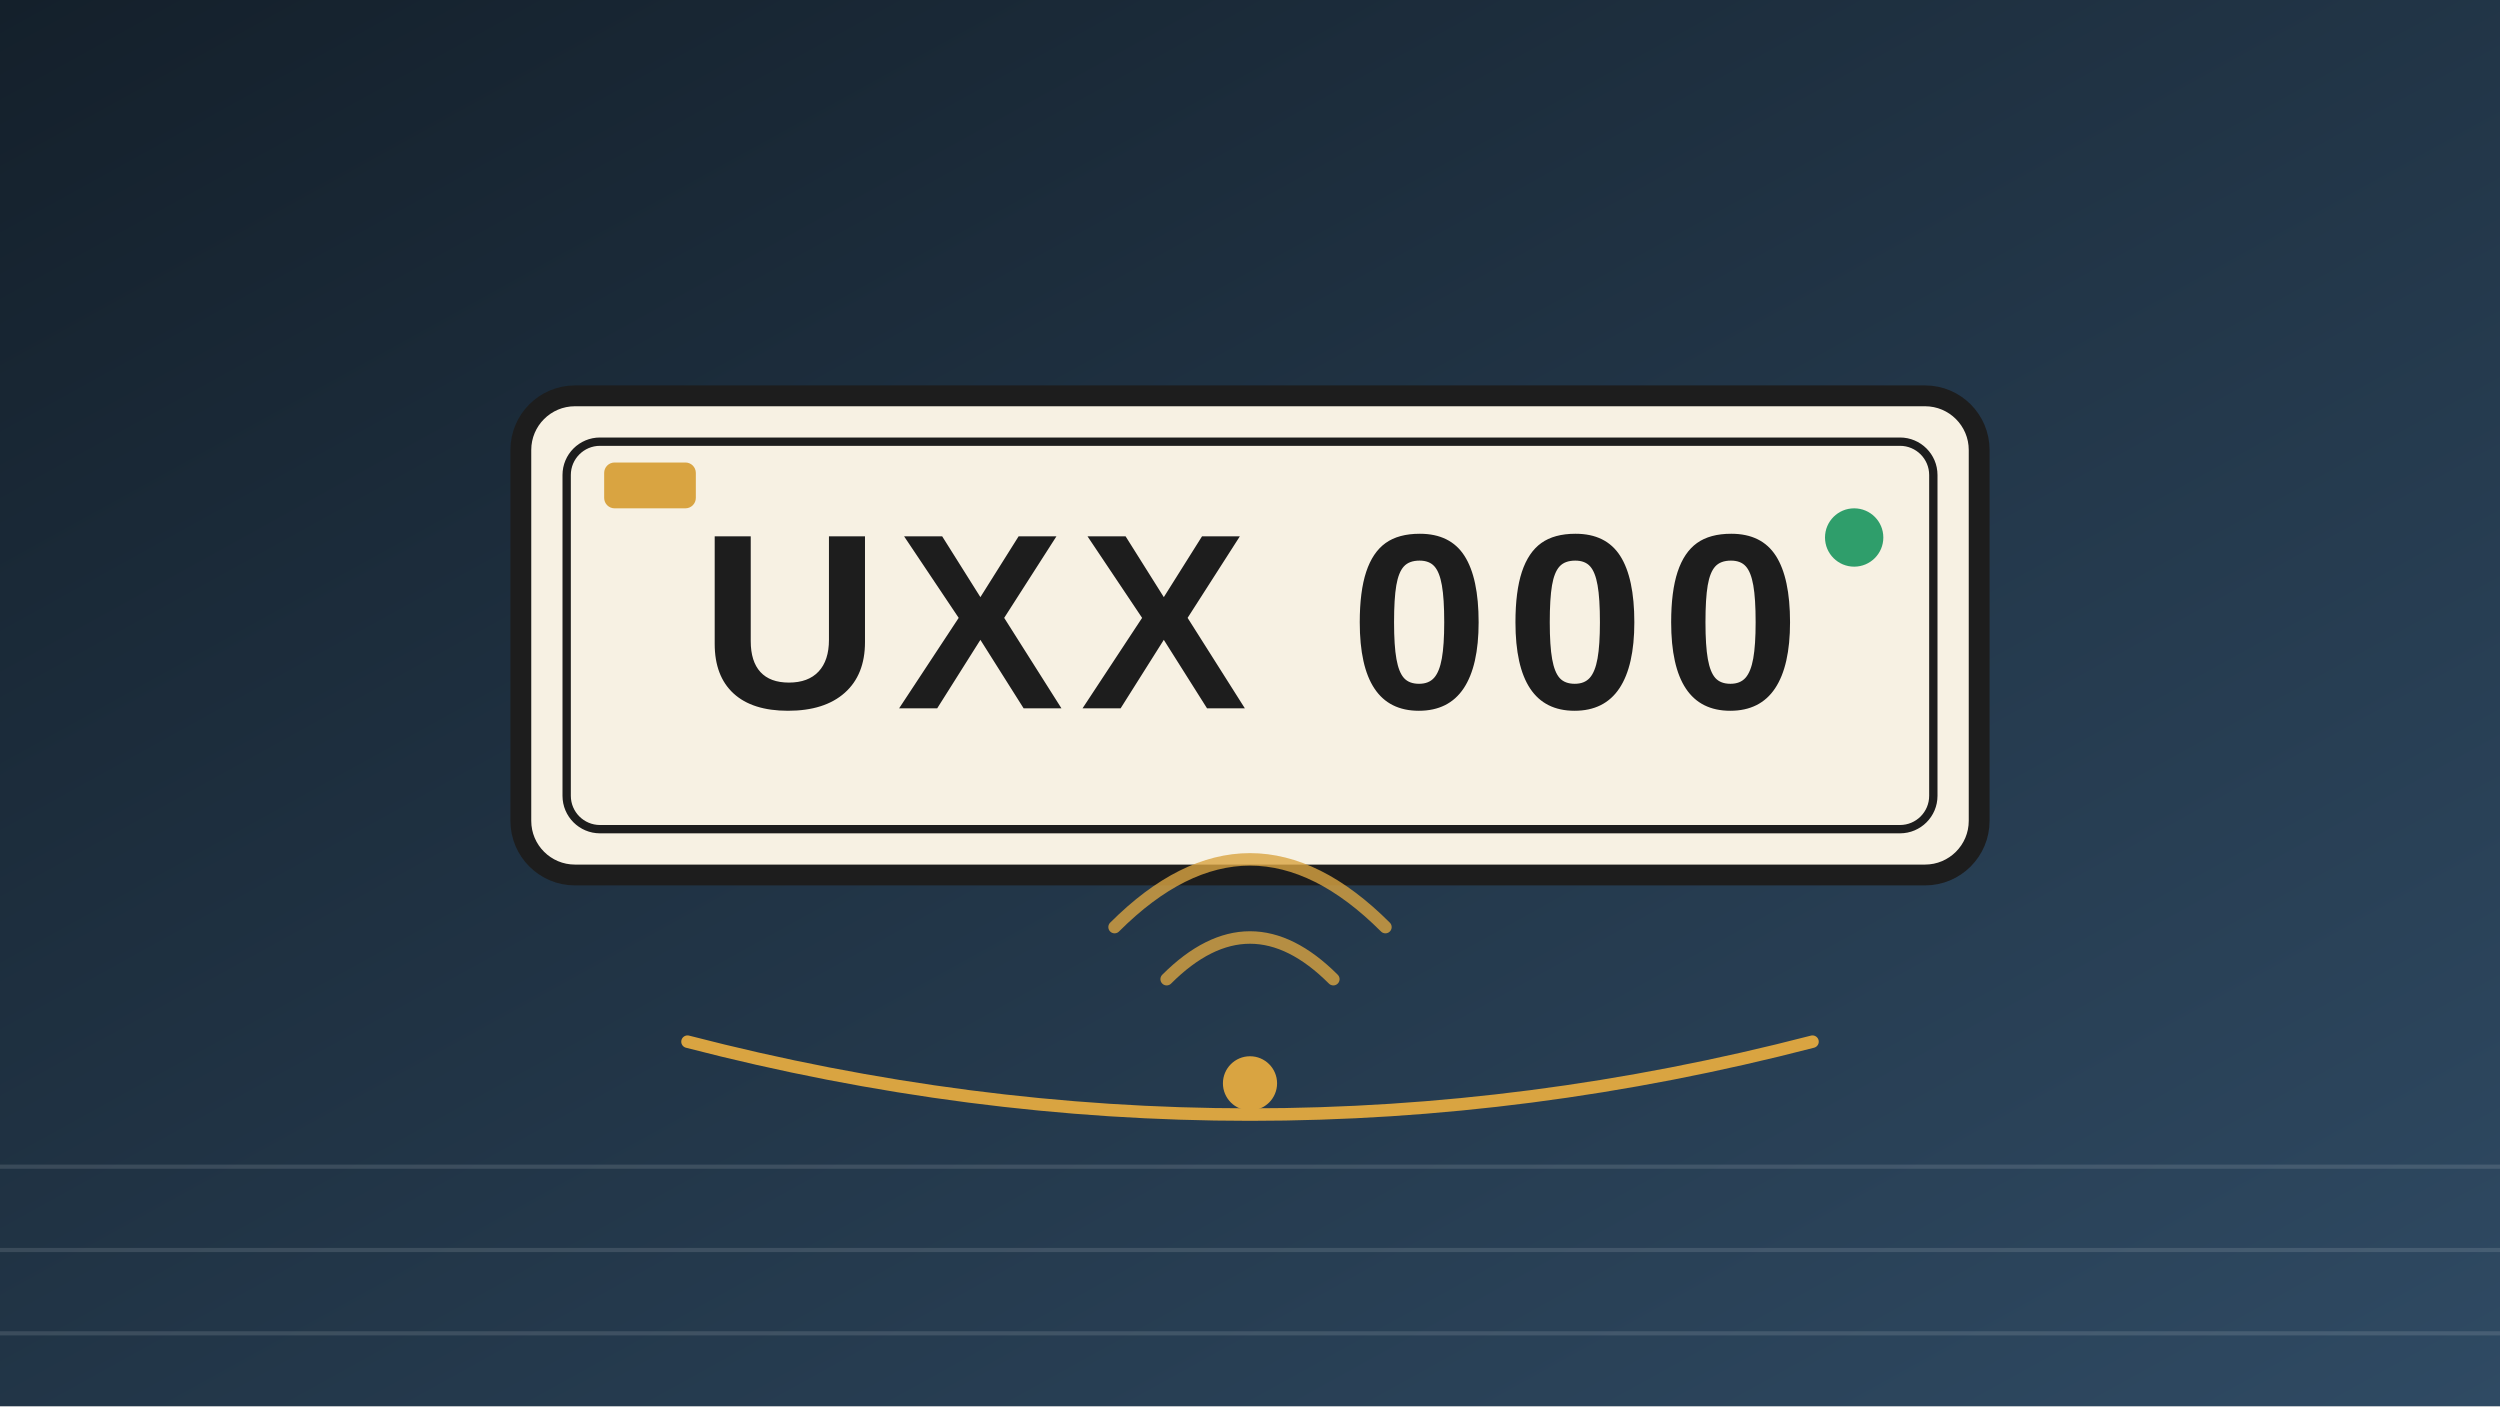
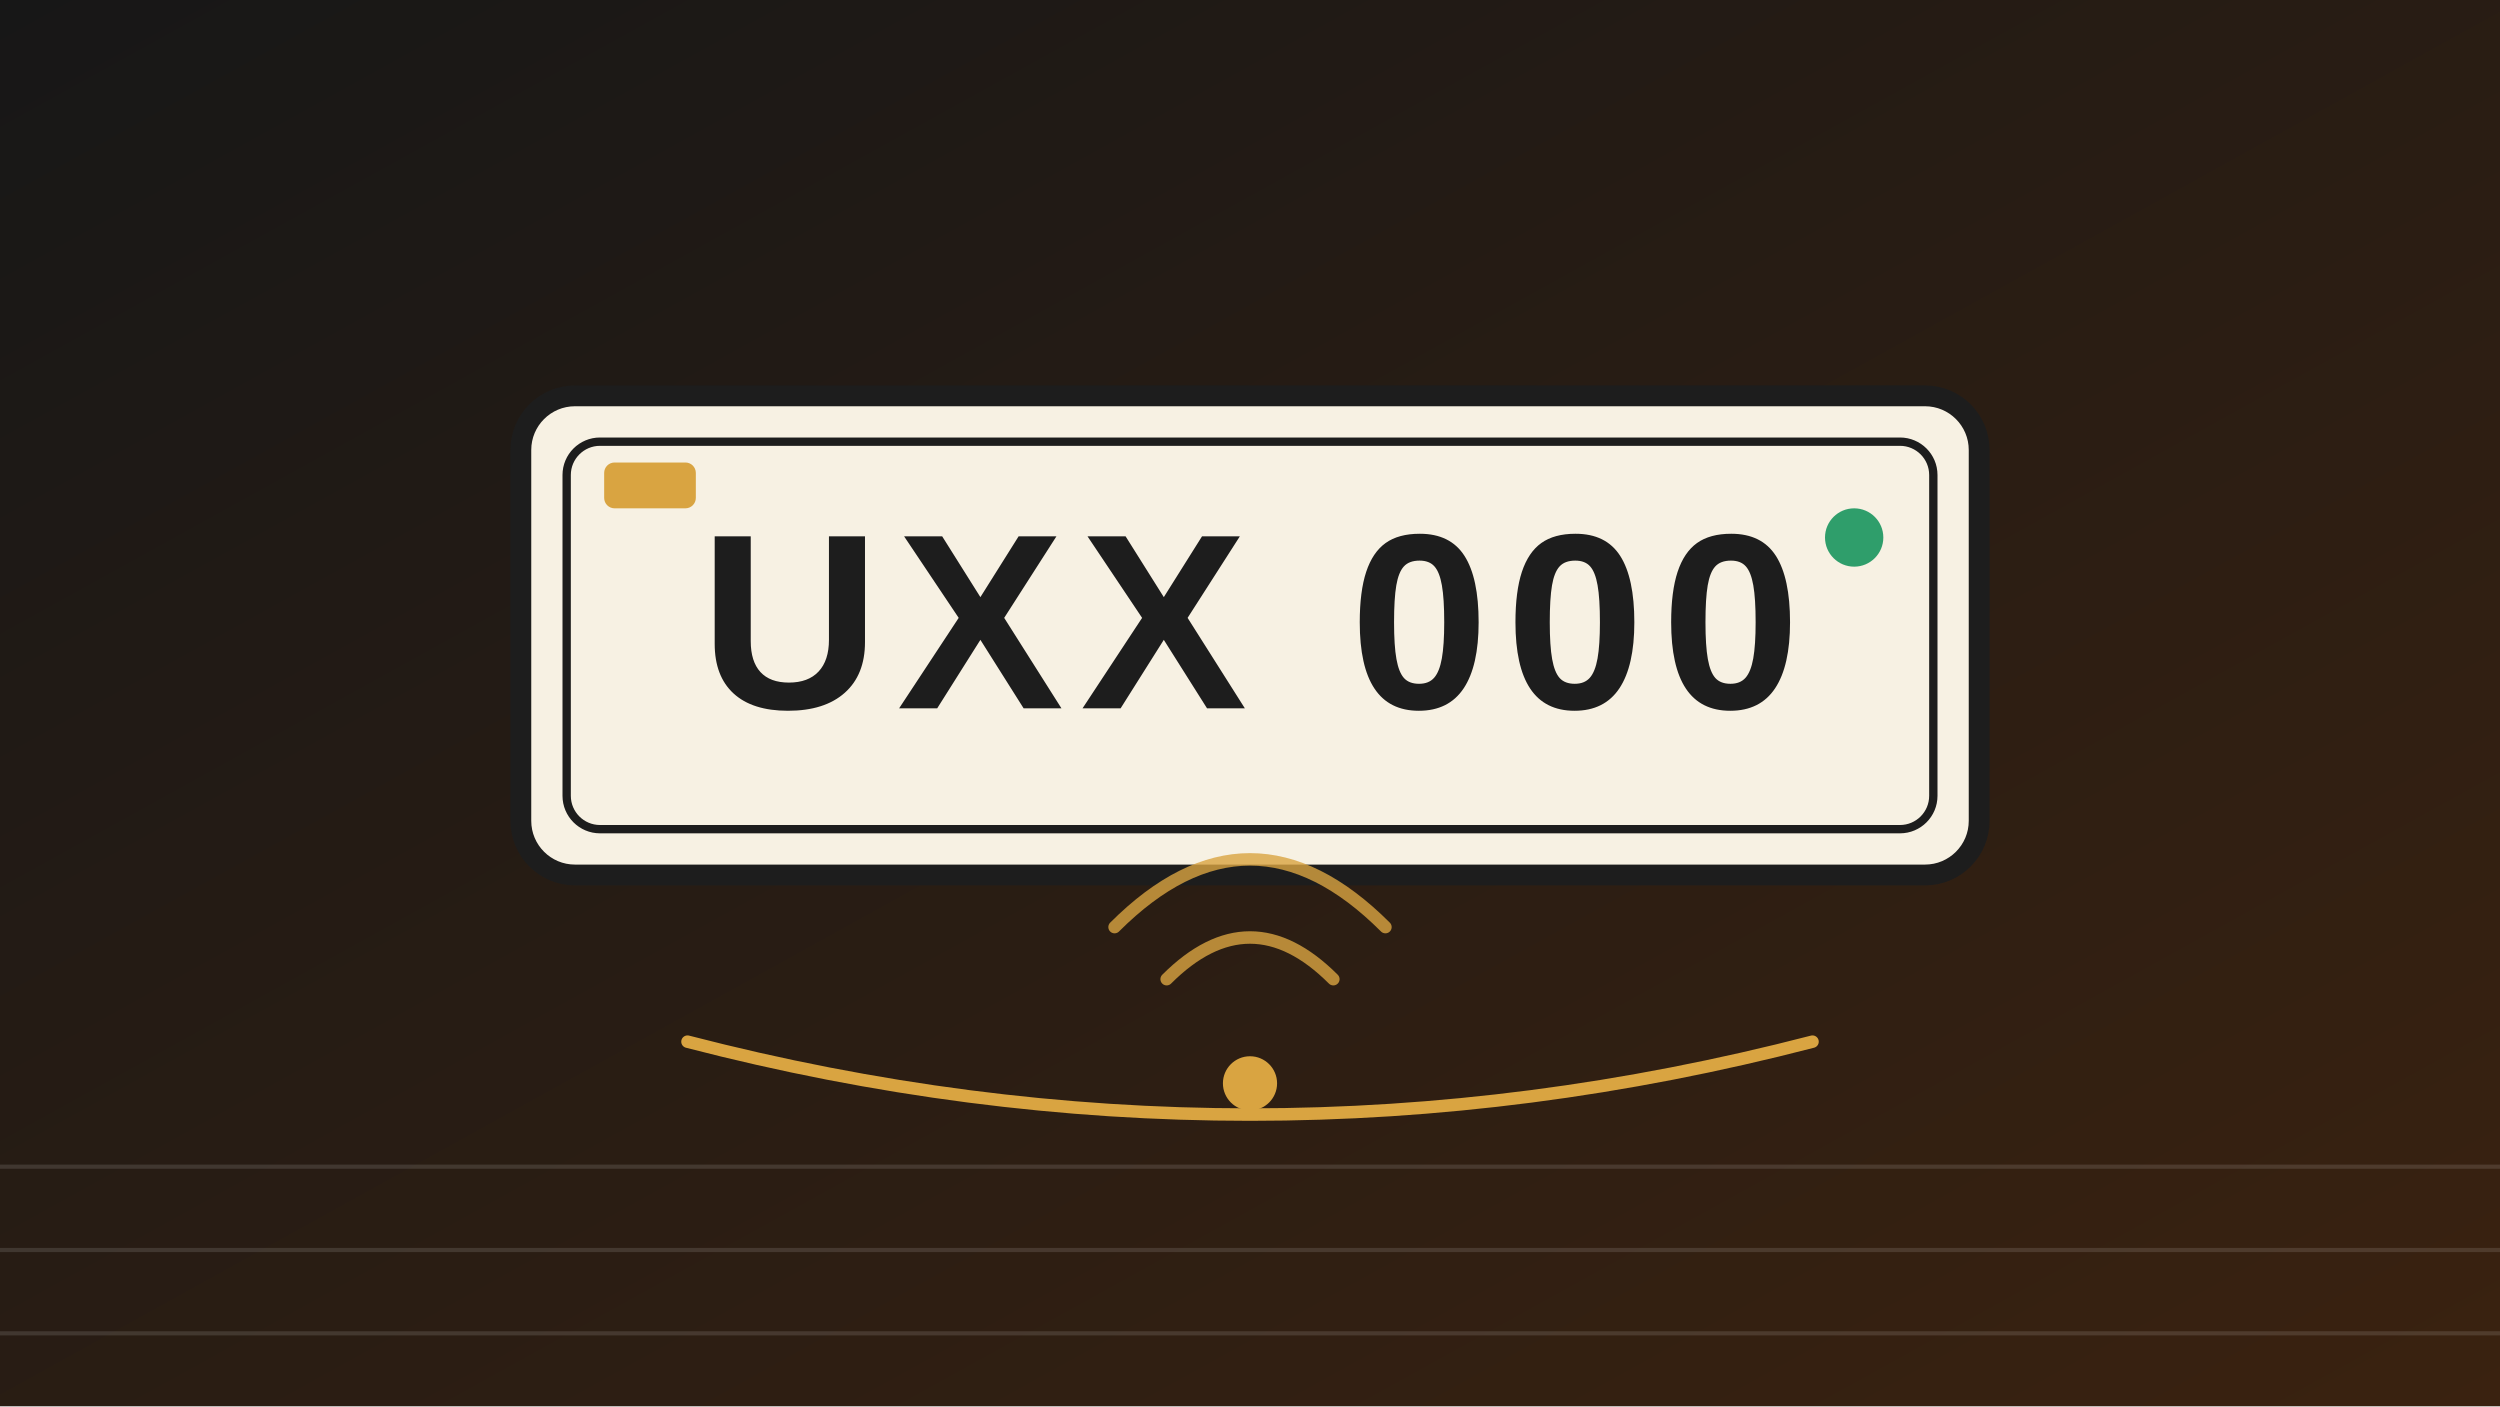
<svg xmlns="http://www.w3.org/2000/svg" viewBox="0 0 1200 675" role="img" aria-label=" Illustration of a digital number plate">
  <defs>
    <linearGradient id="g" x1="0" y1="0" x2="1" y2="1">
-       <stop offset="0" stop-color="#14202b" />
-       <stop offset="1" stop-color="#2f4a63" />
+       <stop offset="0" stop-color="#171717" />
+       <stop offset="1" stop-color="#3a2210" />
    </linearGradient>
  </defs>
  <rect width="1200" height="675" fill="url(#g)" />
  <g opacity=".12" stroke="#fff" stroke-width="2">
    <path d="M0 560h1200M0 600h1200M0 640h1200" />
  </g>
  <g transform="translate(250 190)">
    <rect width="700" height="230" rx="26" fill="#f7f1e3" stroke="#1d1d1d" stroke-width="10" />
    <rect x="22" y="22" width="656" height="186" rx="16" fill="none" stroke="#1d1d1d" stroke-width="4" />
    <text x="350" y="150" font-family="Poppins,Arial,sans-serif" font-size="120" font-weight="800" text-anchor="middle" fill="#1d1d1d" letter-spacing="8">UXX 000</text>
    <rect x="40" y="32" width="44" height="22" rx="5" fill="#d9a441" />
    <circle cx="640" cy="68" r="14" fill="#2f9e6b" />
  </g>
  <g stroke="#d9a441" stroke-width="6" fill="none" stroke-linecap="round">
    <path d="M330 500q270 70 540 0" />
    <circle cx="600" cy="520" r="10" fill="#d9a441" />
    <path d="M560 470q40-40 80 0M535 445q65-65 130 0" opacity=".8" />
  </g>
</svg>
